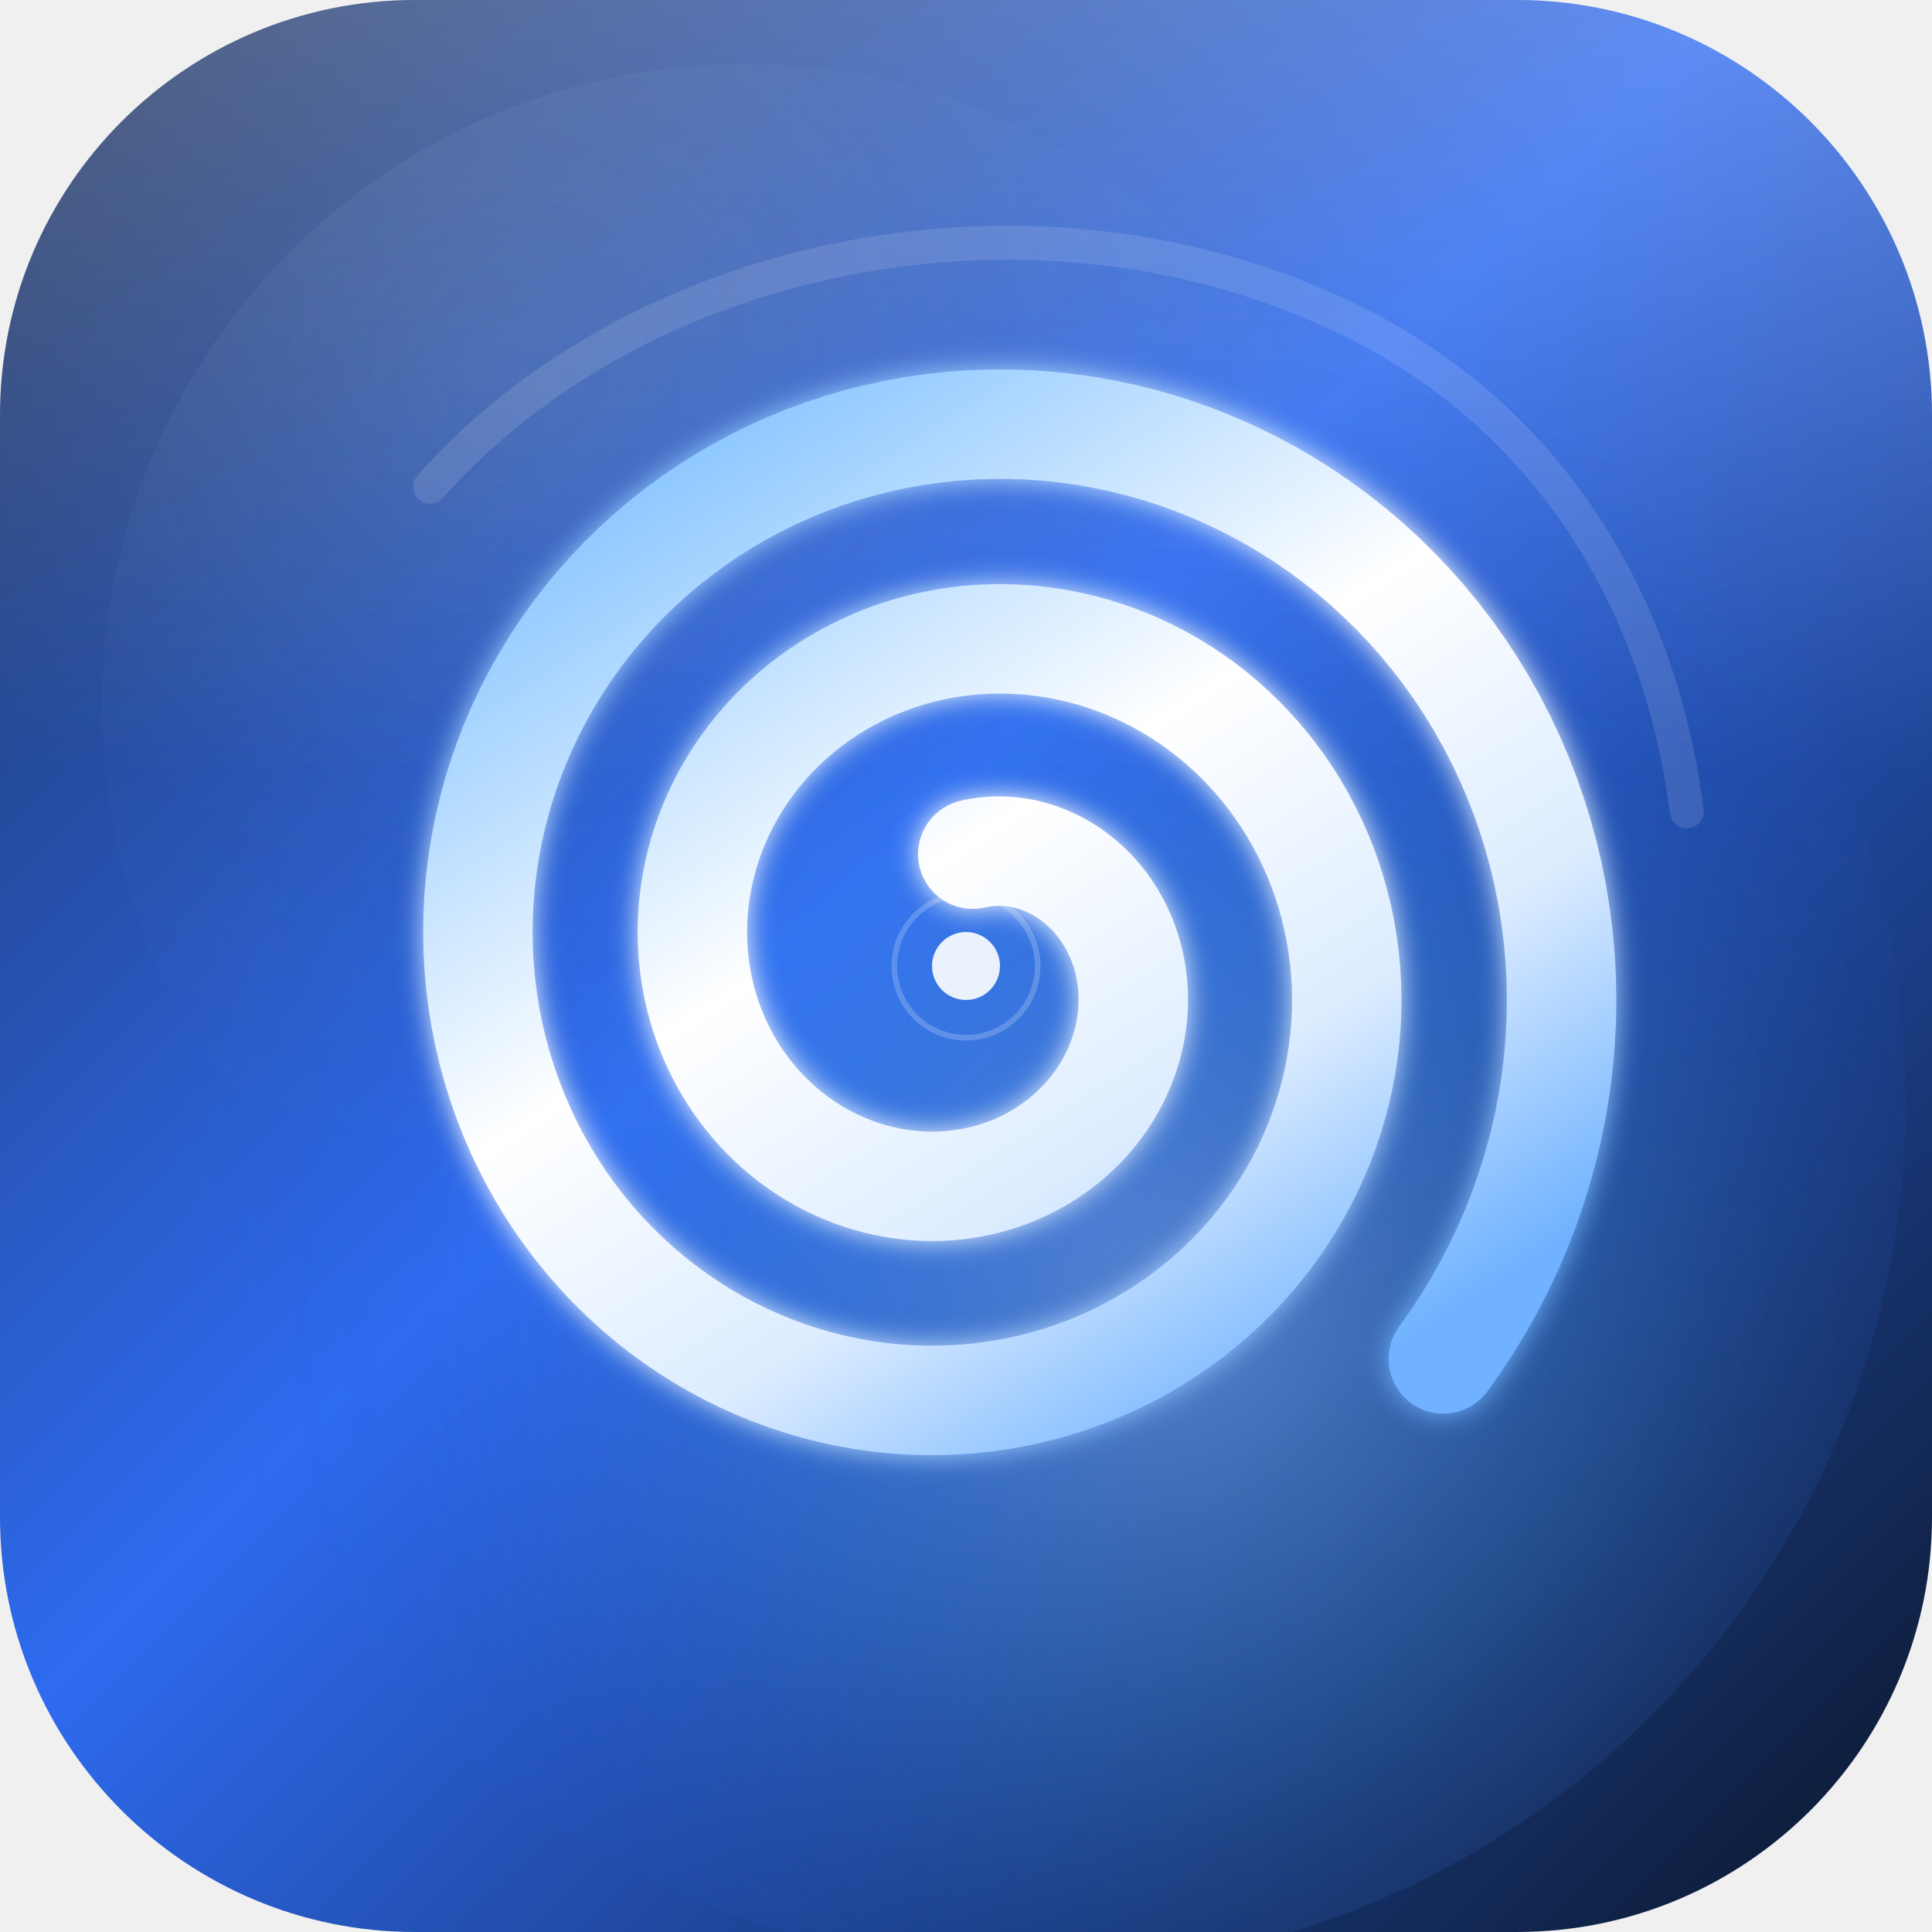
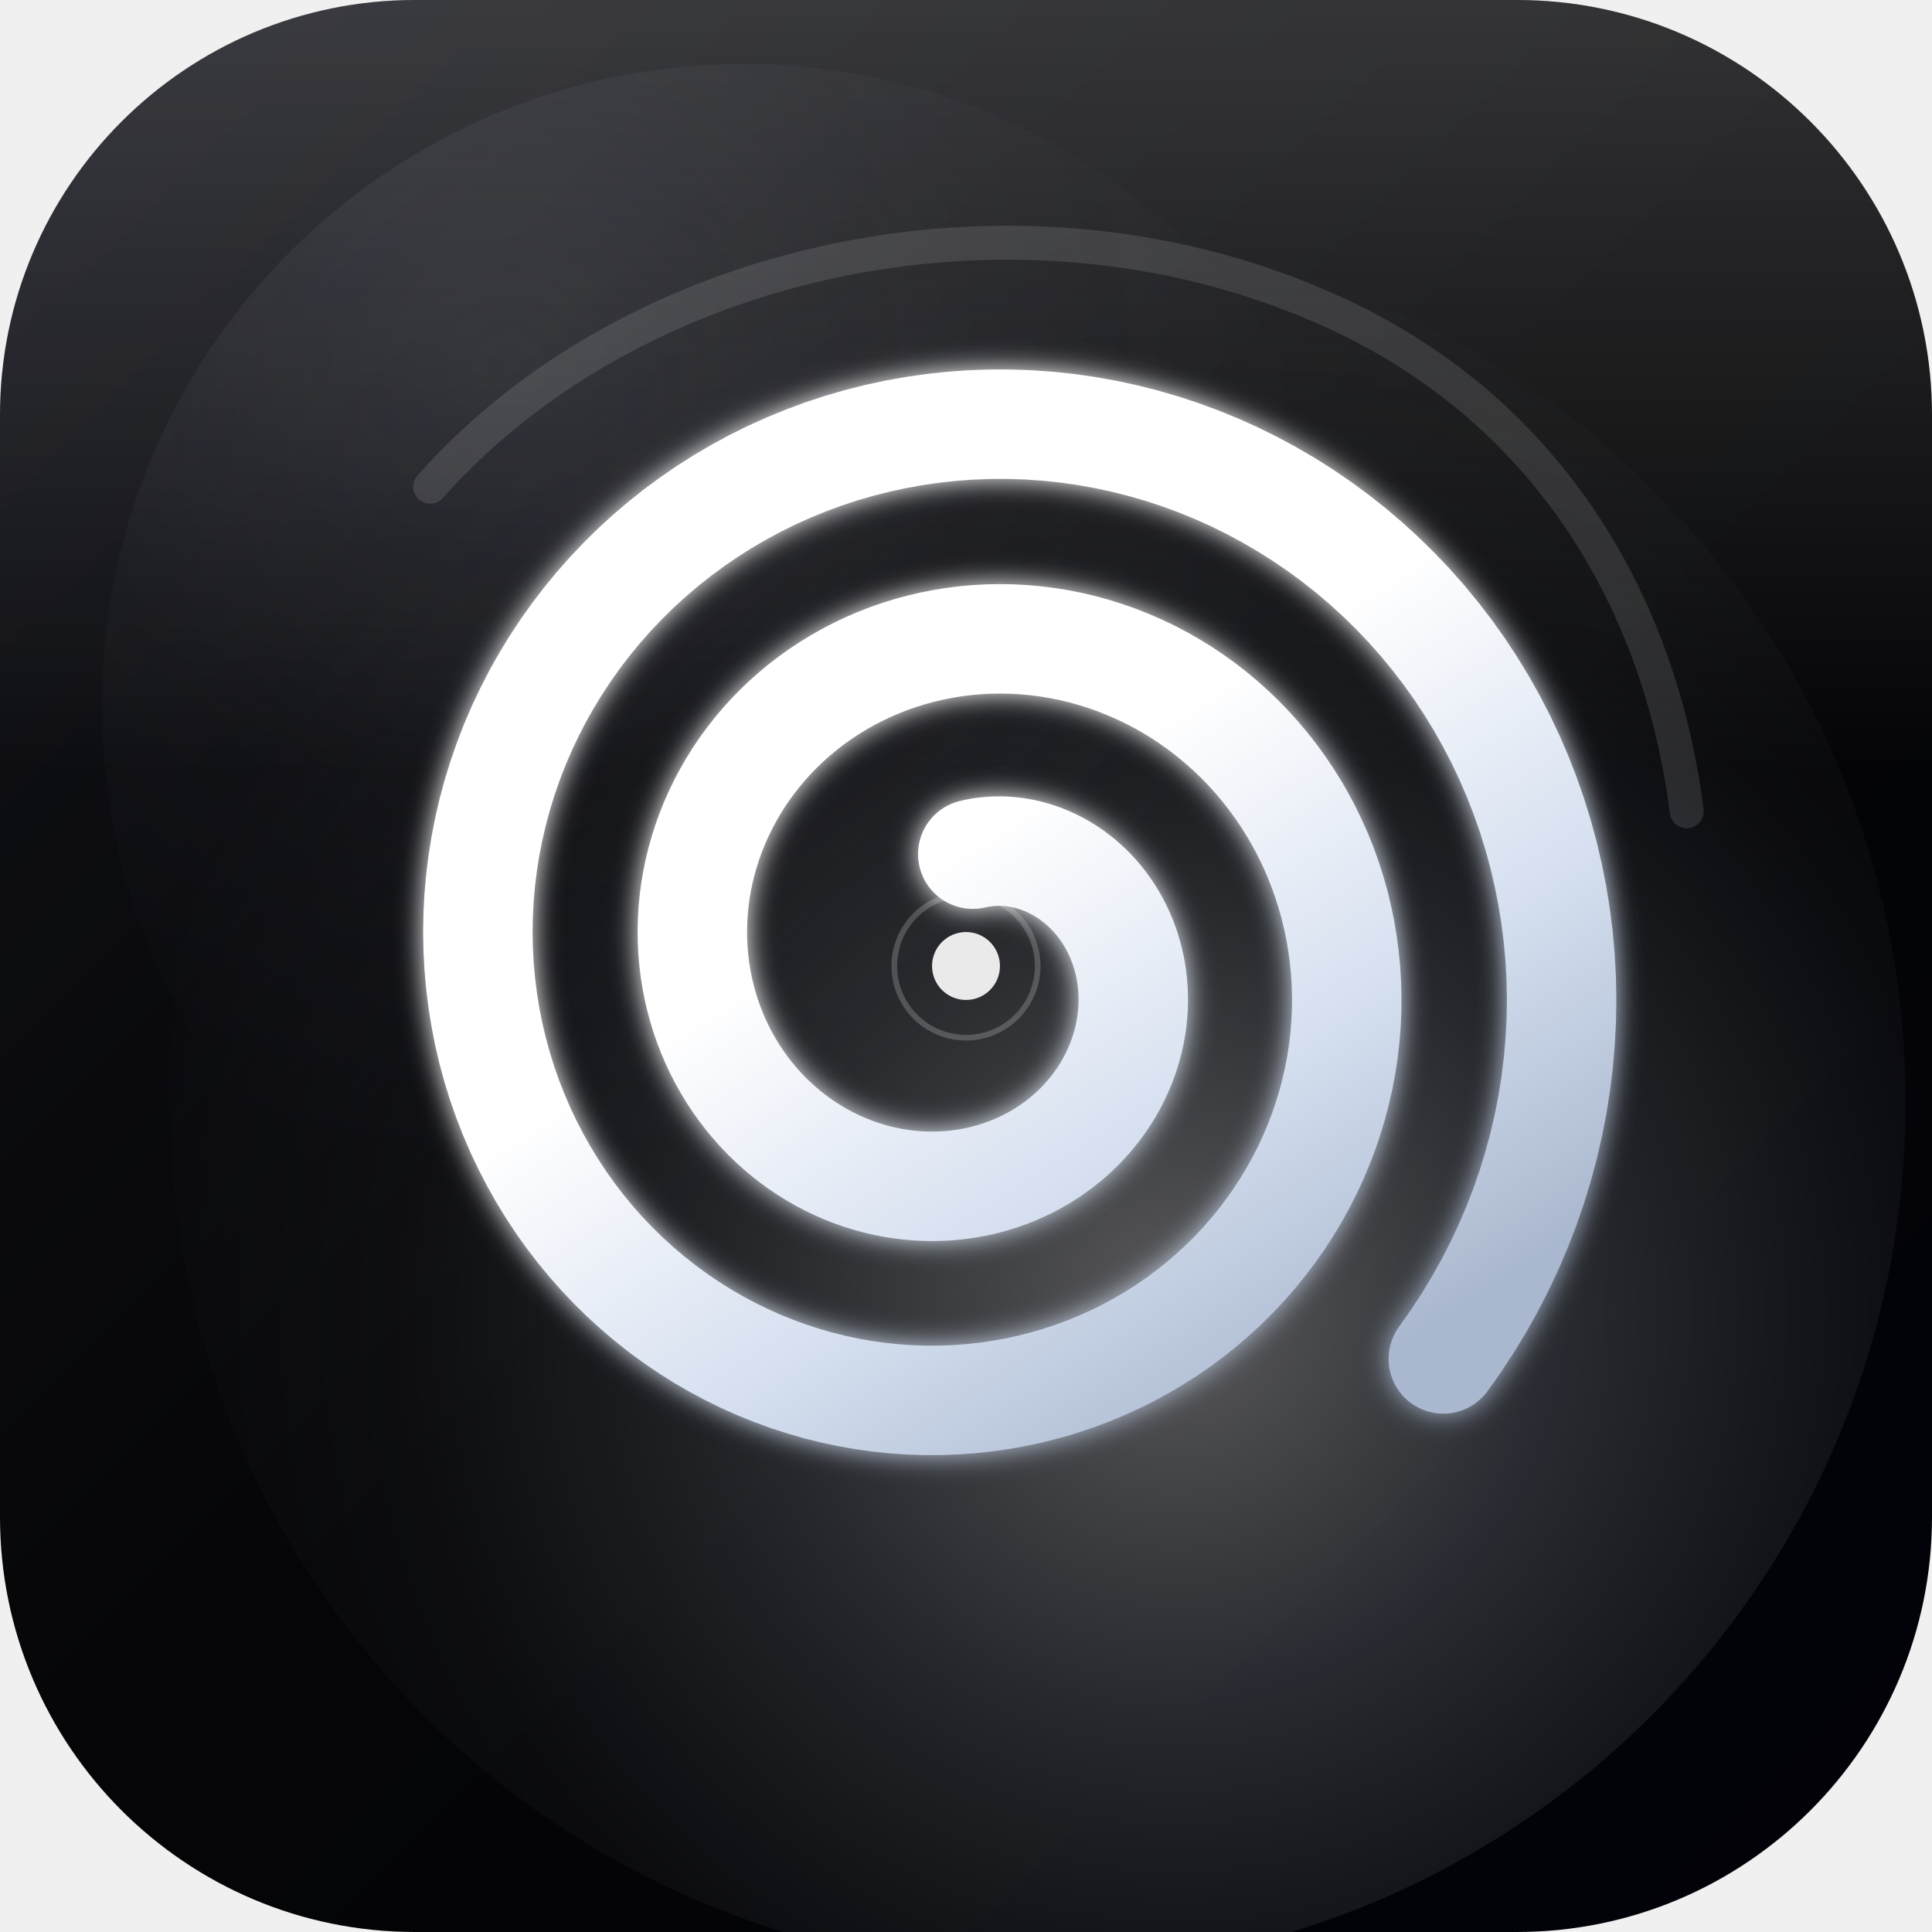
<svg xmlns="http://www.w3.org/2000/svg" viewBox="0 0 1024 1024" width="1024" height="1024">
  <defs>
    <linearGradient id="bg" x1="0%" y1="0%" x2="100%" y2="100%">
-       <stop offset="0%" stop-color="#1c2e54" />
-       <stop offset="45%" stop-color="#2e6bf0" />
-       <stop offset="100%" stop-color="#0a1426" />
+       <stop offset="0%" stop-color="#12131a" />
+       <stop offset="50%" stop-color="#050507" />
+       <stop offset="100%" stop-color="#010208" />
    </linearGradient>
    <radialGradient id="glow" cx="58%" cy="62%" r="62%">
-       <stop offset="0%" stop-color="#a8d2ff" stop-opacity="0.40" />
-       <stop offset="38%" stop-color="#5cb8ff" stop-opacity="0.20" />
-       <stop offset="72%" stop-color="#2563eb" stop-opacity="0.05" />
-       <stop offset="100%" stop-color="#2563eb" stop-opacity="0" />
+       <stop offset="0%" stop-color="#ffffff" stop-opacity="0.34" />
+       <stop offset="38%" stop-color="#dfe7f2" stop-opacity="0.16" />
+       <stop offset="72%" stop-color="#aab8cf" stop-opacity="0.04" />
+       <stop offset="100%" stop-color="#aab8cf" stop-opacity="0" />
    </radialGradient>
    <radialGradient id="coolGlow" cx="32%" cy="24%" r="62%">
-       <stop offset="0%" stop-color="#bfe0ff" stop-opacity="0.1" />
-       <stop offset="58%" stop-color="#bfe0ff" stop-opacity="0.025" />
-       <stop offset="100%" stop-color="#bfe0ff" stop-opacity="0" />
+       <stop offset="0%" stop-color="#cfd9ec" stop-opacity="0.1" />
+       <stop offset="58%" stop-color="#cfd9ec" stop-opacity="0.025" />
+       <stop offset="100%" stop-color="#cfd9ec" stop-opacity="0" />
    </radialGradient>
    <linearGradient id="rim" x1="0%" y1="0%" x2="0%" y2="100%">
-       <stop offset="0%" stop-color="#ffffff" stop-opacity="0.24" />
+       <stop offset="0%" stop-color="#ffffff" stop-opacity="0.18" />
      <stop offset="40%" stop-color="#ffffff" stop-opacity="0" />
    </linearGradient>
    <linearGradient id="spiralStroke" x1="18%" y1="4%" x2="83%" y2="96%">
-       <stop offset="0%" stop-color="#8ec8ff" />
+       <stop offset="0%" stop-color="#ffffff" />
      <stop offset="42%" stop-color="#ffffff" />
-       <stop offset="72%" stop-color="#dcecff" />
-       <stop offset="100%" stop-color="#6fb2ff" />
+       <stop offset="72%" stop-color="#d6e0f0" />
+       <stop offset="100%" stop-color="#aab8cf" />
    </linearGradient>
    <filter id="spiralGlow" x="-20%" y="-20%" width="140%" height="140%">
      <feGaussianBlur in="SourceGraphic" stdDeviation="7" result="blur" />
      <feMerge>
        <feMergeNode in="blur" />
        <feMergeNode in="SourceGraphic" />
      </feMerge>
    </filter>
  </defs>
  <rect x="0" y="0" width="1024" height="1024" rx="220" ry="220" fill="url(#bg)" />
  <rect x="0" y="0" width="1024" height="1024" rx="220" ry="220" fill="url(#rim)" />
  <circle cx="550" cy="584" r="460" fill="url(#glow)" />
  <circle cx="394" cy="374" r="340" fill="url(#coolGlow)" />
  <path d="M 228 258 C 336 136 537 92 699 162 C 814 211 879 312 894 430" stroke="#ffffff" stroke-width="18" stroke-linecap="round" fill="none" opacity="0.12" />
  <path d="M 515.59 452.72 L 517.73 452.24 L 519.91 451.85 L 522.12 451.53 L 524.37 451.30 L 526.65 451.15 L 528.95 451.09 L 531.27 451.11 L 533.61 451.23 L 535.97 451.43 L 538.34 451.72 L 540.72 452.11 L 543.10 452.59 L 545.49 453.17 L 547.87 453.84 L 550.25 454.60 L 552.61 455.46 L 554.96 456.42 L 557.30 457.47 L 559.61 458.62 L 561.90 459.87 L 564.16 461.21 L 566.39 462.64 L 568.58 464.17 L 570.72 465.80 L 572.83 467.51 L 574.88 469.32 L 576.89 471.21 L 578.83 473.20 L 580.72 475.27 L 582.54 477.43 L 584.29 479.67 L 585.98 481.99 L 587.59 484.39 L 589.12 486.86 L 590.57 489.41 L 591.93 492.03 L 593.21 494.72 L 594.40 497.48 L 595.49 500.29 L 596.48 503.17 L 597.38 506.10 L 598.17 509.08 L 598.86 512.11 L 599.44 515.19 L 599.91 518.31 L 600.27 521.46 L 600.52 524.65 L 600.64 527.87 L 600.66 531.11 L 600.55 534.37 L 600.32 537.64 L 599.97 540.93 L 599.50 544.23 L 598.91 547.52 L 598.19 550.82 L 597.34 554.11 L 596.37 557.38 L 595.28 560.64 L 594.05 563.88 L 592.71 567.09 L 591.24 570.27 L 589.64 573.42 L 587.92 576.52 L 586.08 579.58 L 584.11 582.59 L 582.03 585.55 L 579.82 588.44 L 577.50 591.27 L 575.06 594.03 L 572.51 596.71 L 569.85 599.32 L 567.08 601.85 L 564.20 604.28 L 561.22 606.63 L 558.14 608.87 L 554.96 611.02 L 551.69 613.07 L 548.32 615.00 L 544.87 616.82 L 541.33 618.53 L 537.72 620.12 L 534.03 621.58 L 530.27 622.92 L 526.44 624.12 L 522.55 625.20 L 518.60 626.14 L 514.60 626.94 L 510.55 627.60 L 506.46 628.11 L 502.33 628.48 L 498.16 628.70 L 493.97 628.78 L 489.76 628.70 L 485.53 628.47 L 481.29 628.08 L 477.04 627.54 L 472.80 626.85 L 468.56 626.00 L 464.33 624.99 L 460.12 623.82 L 455.93 622.50 L 451.77 621.02 L 447.65 619.38 L 443.57 617.59 L 439.53 615.64 L 435.55 613.54 L 431.63 611.29 L 427.77 608.88 L 423.98 606.33 L 420.27 603.63 L 416.63 600.78 L 413.09 597.80 L 409.64 594.67 L 406.28 591.40 L 403.04 588.00 L 399.90 584.47 L 396.87 580.81 L 393.96 577.03 L 391.18 573.13 L 388.52 569.12 L 386.00 564.99 L 383.62 560.75 L 381.38 556.42 L 379.29 551.98 L 377.35 547.46 L 375.56 542.84 L 373.94 538.15 L 372.47 533.38 L 371.17 528.53 L 370.04 523.62 L 369.08 518.66 L 368.30 513.64 L 367.69 508.57 L 367.26 503.46 L 367.02 498.32 L 366.95 493.15 L 367.08 487.96 L 367.38 482.75 L 367.88 477.54 L 368.56 472.33 L 369.44 467.12 L 370.50 461.92 L 371.76 456.74 L 373.20 451.59 L 374.83 446.48 L 376.65 441.40 L 378.66 436.37 L 380.86 431.40 L 383.24 426.48 L 385.81 421.64 L 388.55 416.87 L 391.48 412.18 L 394.59 407.58 L 397.87 403.08 L 401.32 398.68 L 404.94 394.39 L 408.73 390.21 L 412.68 386.15 L 416.79 382.22 L 421.05 378.43 L 425.46 374.78 L 430.01 371.27 L 434.71 367.91 L 439.54 364.71 L 444.50 361.67 L 449.58 358.80 L 454.79 356.10 L 460.10 353.58 L 465.52 351.24 L 471.05 349.08 L 476.67 347.12 L 482.37 345.35 L 488.16 343.78 L 494.02 342.41 L 499.94 341.25 L 505.93 340.29 L 511.97 339.54 L 518.05 339.01 L 524.18 338.69 L 530.33 338.59 L 536.50 338.71 L 542.69 339.05 L 548.88 339.61 L 555.07 340.40 L 561.25 341.40 L 567.42 342.63 L 573.56 344.08 L 579.66 345.76 L 585.73 347.66 L 591.74 349.78 L 597.69 352.12 L 603.58 354.68 L 609.39 357.45 L 615.13 360.44 L 620.77 363.65 L 626.31 367.06 L 631.75 370.68 L 637.07 374.50 L 642.27 378.53 L 647.34 382.75 L 652.28 387.16 L 657.07 391.76 L 661.72 396.54 L 666.20 401.50 L 670.52 406.64 L 674.67 411.94 L 678.64 417.41 L 682.43 423.03 L 686.03 428.80 L 689.43 434.71 L 692.63 440.76 L 695.63 446.94 L 698.41 453.24 L 700.98 459.66 L 703.32 466.18 L 705.44 472.81 L 707.33 479.53 L 708.98 486.33 L 710.40 493.21 L 711.57 500.16 L 712.50 507.17 L 713.19 514.22 L 713.62 521.32 L 713.81 528.46 L 713.74 535.61 L 713.42 542.79 L 712.84 549.96 L 712.00 557.14 L 710.91 564.31 L 709.56 571.45 L 707.95 578.56 L 706.09 585.63 L 703.97 592.66 L 701.60 599.62 L 698.97 606.52 L 696.09 613.34 L 692.97 620.08 L 689.59 626.72 L 685.97 633.26 L 682.11 639.68 L 678.02 645.98 L 673.69 652.15 L 669.13 658.18 L 664.35 664.07 L 659.34 669.80 L 654.13 675.36 L 648.70 680.75 L 643.07 685.96 L 637.24 690.98 L 631.22 695.81 L 625.01 700.44 L 618.63 704.85 L 612.07 709.05 L 605.35 713.02 L 598.48 716.77 L 591.46 720.28 L 584.29 723.55 L 577.00 726.57 L 569.58 729.34 L 562.05 731.85 L 554.41 734.10 L 546.67 736.09 L 538.85 737.80 L 530.95 739.24 L 522.98 740.41 L 514.96 741.29 L 506.88 741.89 L 498.77 742.21 L 490.62 742.23 L 482.46 741.97 L 474.29 741.42 L 466.13 740.58 L 457.97 739.45 L 449.84 738.03 L 441.75 736.31 L 433.69 734.31 L 425.70 732.01 L 417.76 729.43 L 409.90 726.56 L 402.13 723.40 L 394.45 719.97 L 386.88 716.25 L 379.43 712.26 L 372.10 708.00 L 364.91 703.47 L 357.86 698.67 L 350.97 693.62 L 344.25 688.31 L 337.70 682.75 L 331.33 676.95 L 325.16 670.91 L 319.19 664.64 L 313.43 658.15 L 307.89 651.44 L 302.57 644.52 L 297.49 637.40 L 292.66 630.08 L 288.07 622.58 L 283.74 614.91 L 279.67 607.06 L 275.87 599.06 L 272.35 590.90 L 269.11 582.61 L 266.16 574.19 L 263.50 565.64 L 261.14 556.99 L 259.08 548.23 L 257.33 539.39 L 255.89 530.47 L 254.76 521.48 L 253.95 512.43 L 253.45 503.34 L 253.28 494.21 L 253.43 485.06 L 253.90 475.90 L 254.70 466.74 L 255.83 457.60 L 257.28 448.47 L 259.06 439.38 L 261.16 430.34 L 263.58 421.35 L 266.33 412.44 L 269.40 403.60 L 272.78 394.86 L 276.49 386.22 L 280.50 377.70 L 284.82 369.31 L 289.45 361.05 L 294.38 352.95 L 299.60 345.00 L 305.11 337.23 L 310.91 329.63 L 316.99 322.23 L 323.33 315.04 L 329.95 308.05 L 336.82 301.28 L 343.95 294.75 L 351.31 288.46 L 358.91 282.42 L 366.74 276.64 L 374.79 271.12 L 383.04 265.88 L 391.50 260.93 L 400.14 256.26 L 408.96 251.89 L 417.96 247.83 L 427.11 244.08 L 436.40 240.65 L 445.84 237.53 L 455.40 234.75 L 465.07 232.31 L 474.85 230.20 L 484.72 228.43 L 494.66 227.01 L 504.67 225.93 L 514.74 225.22 L 524.85 224.85 L 534.98 224.84 L 545.13 225.19 L 555.29 225.90 L 565.44 226.97 L 575.56 228.41 L 585.65 230.20 L 595.70 232.35 L 605.68 234.86 L 615.59 237.72 L 625.41 240.94 L 635.13 244.52 L 644.75 248.44 L 654.24 252.71 L 663.59 257.32 L 672.79 262.27 L 681.83 267.55 L 690.70 273.16 L 699.39 279.09 L 707.88 285.34 L 716.16 291.89 L 724.22 298.75 L 732.05 305.91 L 739.64 313.35 L 746.98 321.07 L 754.05 329.06 L 760.85 337.32 L 767.38 345.82 L 773.61 354.57 L 779.54 363.55 L 785.16 372.76 L 790.46 382.18 L 795.44 391.79 L 800.09 401.60 L 804.40 411.59 L 808.35 421.74 L 811.96 432.05 L 815.21 442.50 L 818.09 453.08 L 820.60 463.78 L 822.74 474.58 L 824.50 485.47 L 825.88 496.44 L 826.87 507.47 L 827.48 518.55 L 827.69 529.67 L 827.51 540.82 L 826.93 551.97 L 825.96 563.12 L 824.60 574.25 L 822.84 585.34 L 820.69 596.39 L 818.14 607.38 L 815.20 618.29 L 811.87 629.11 L 808.16 639.84 L 804.06 650.44 L 799.58 660.91 L 794.72 671.24 L 789.50 681.41 L 783.90 691.42 L 777.95 701.23 L 771.64 710.85 L 764.99 720.26" stroke="url(#spiralStroke)" stroke-width="58" stroke-linecap="round" stroke-linejoin="round" fill="none" filter="url(#spiralGlow)" />
  <circle cx="512" cy="512" r="18" fill="#ffffff" opacity="0.9" />
  <circle cx="512" cy="512" r="38" fill="none" stroke="#ffffff" stroke-width="3" opacity="0.2" />
</svg>
